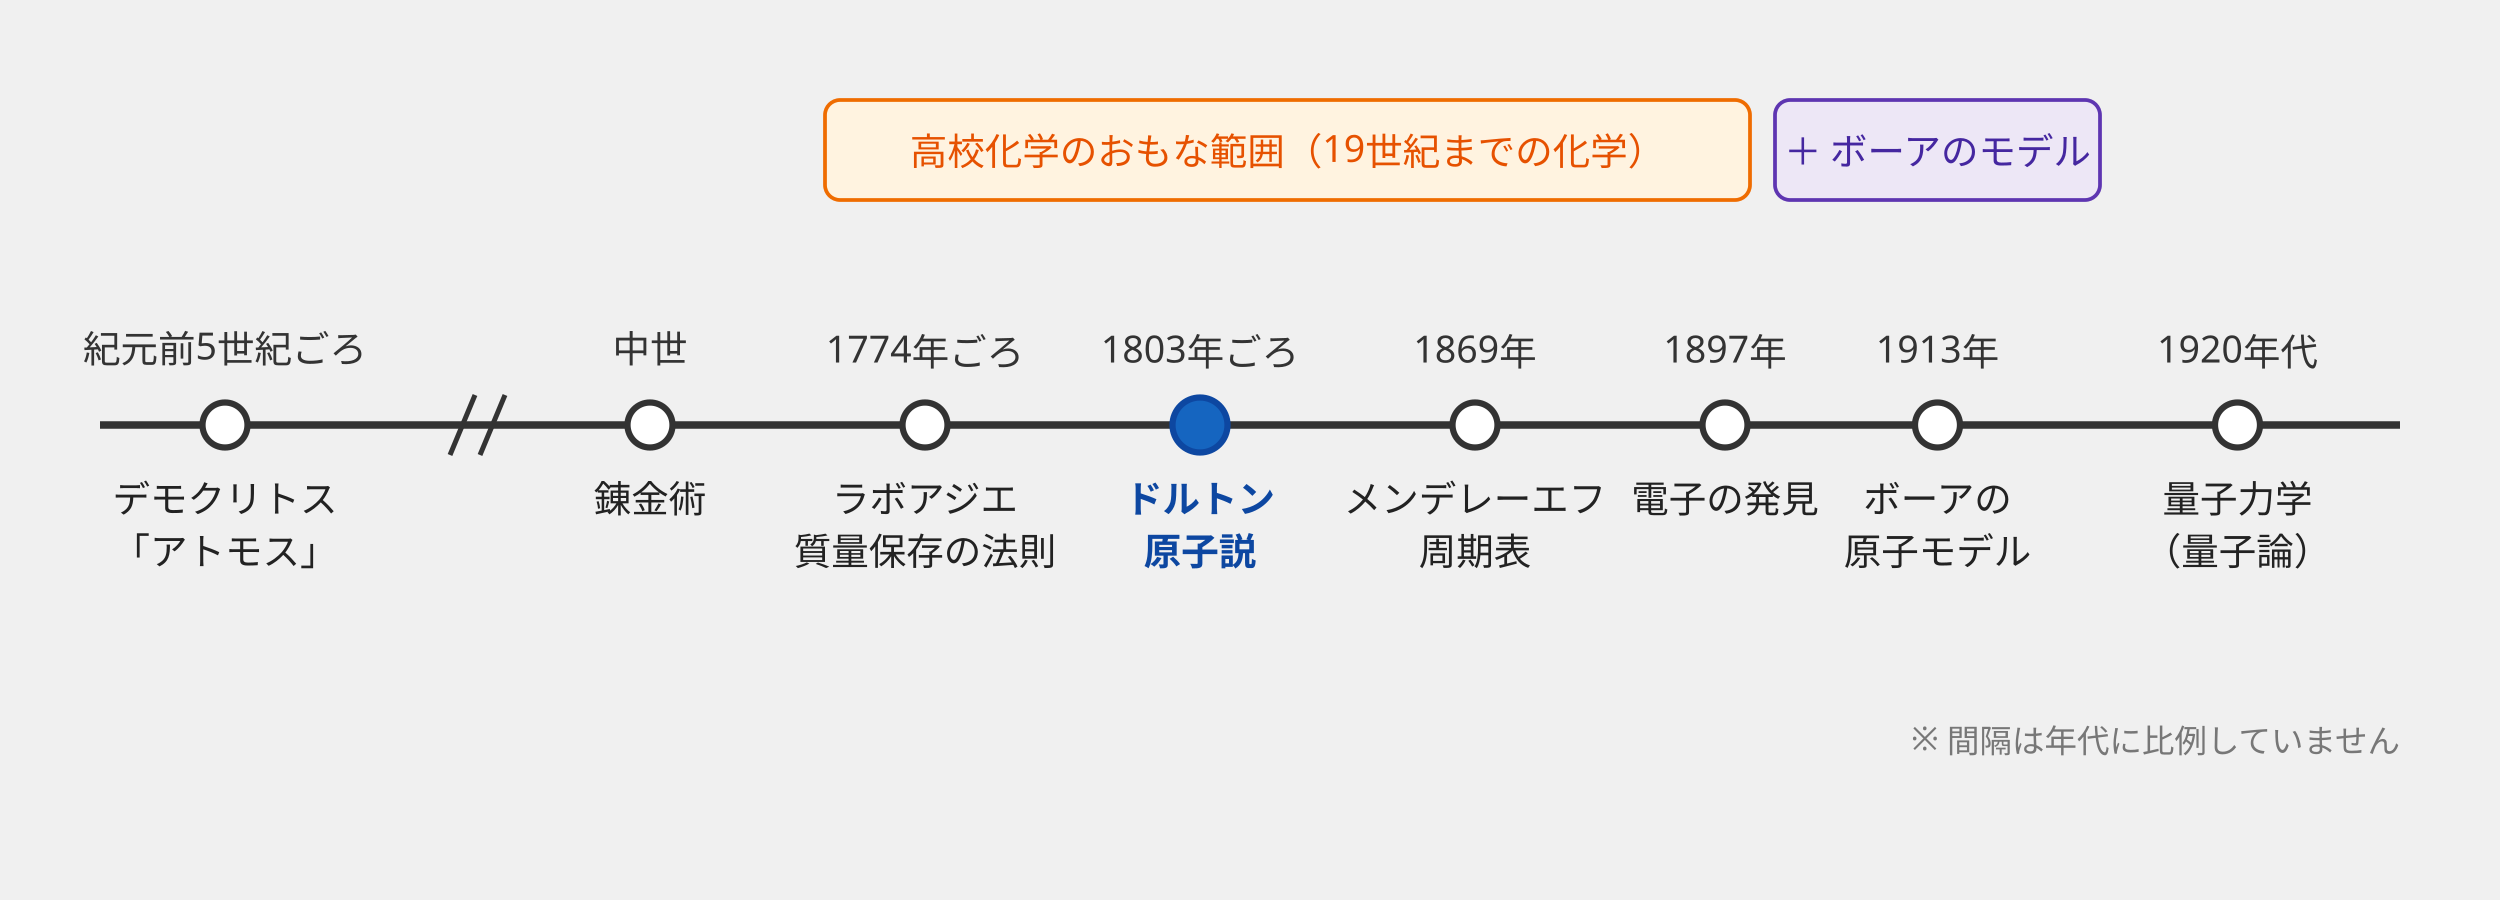
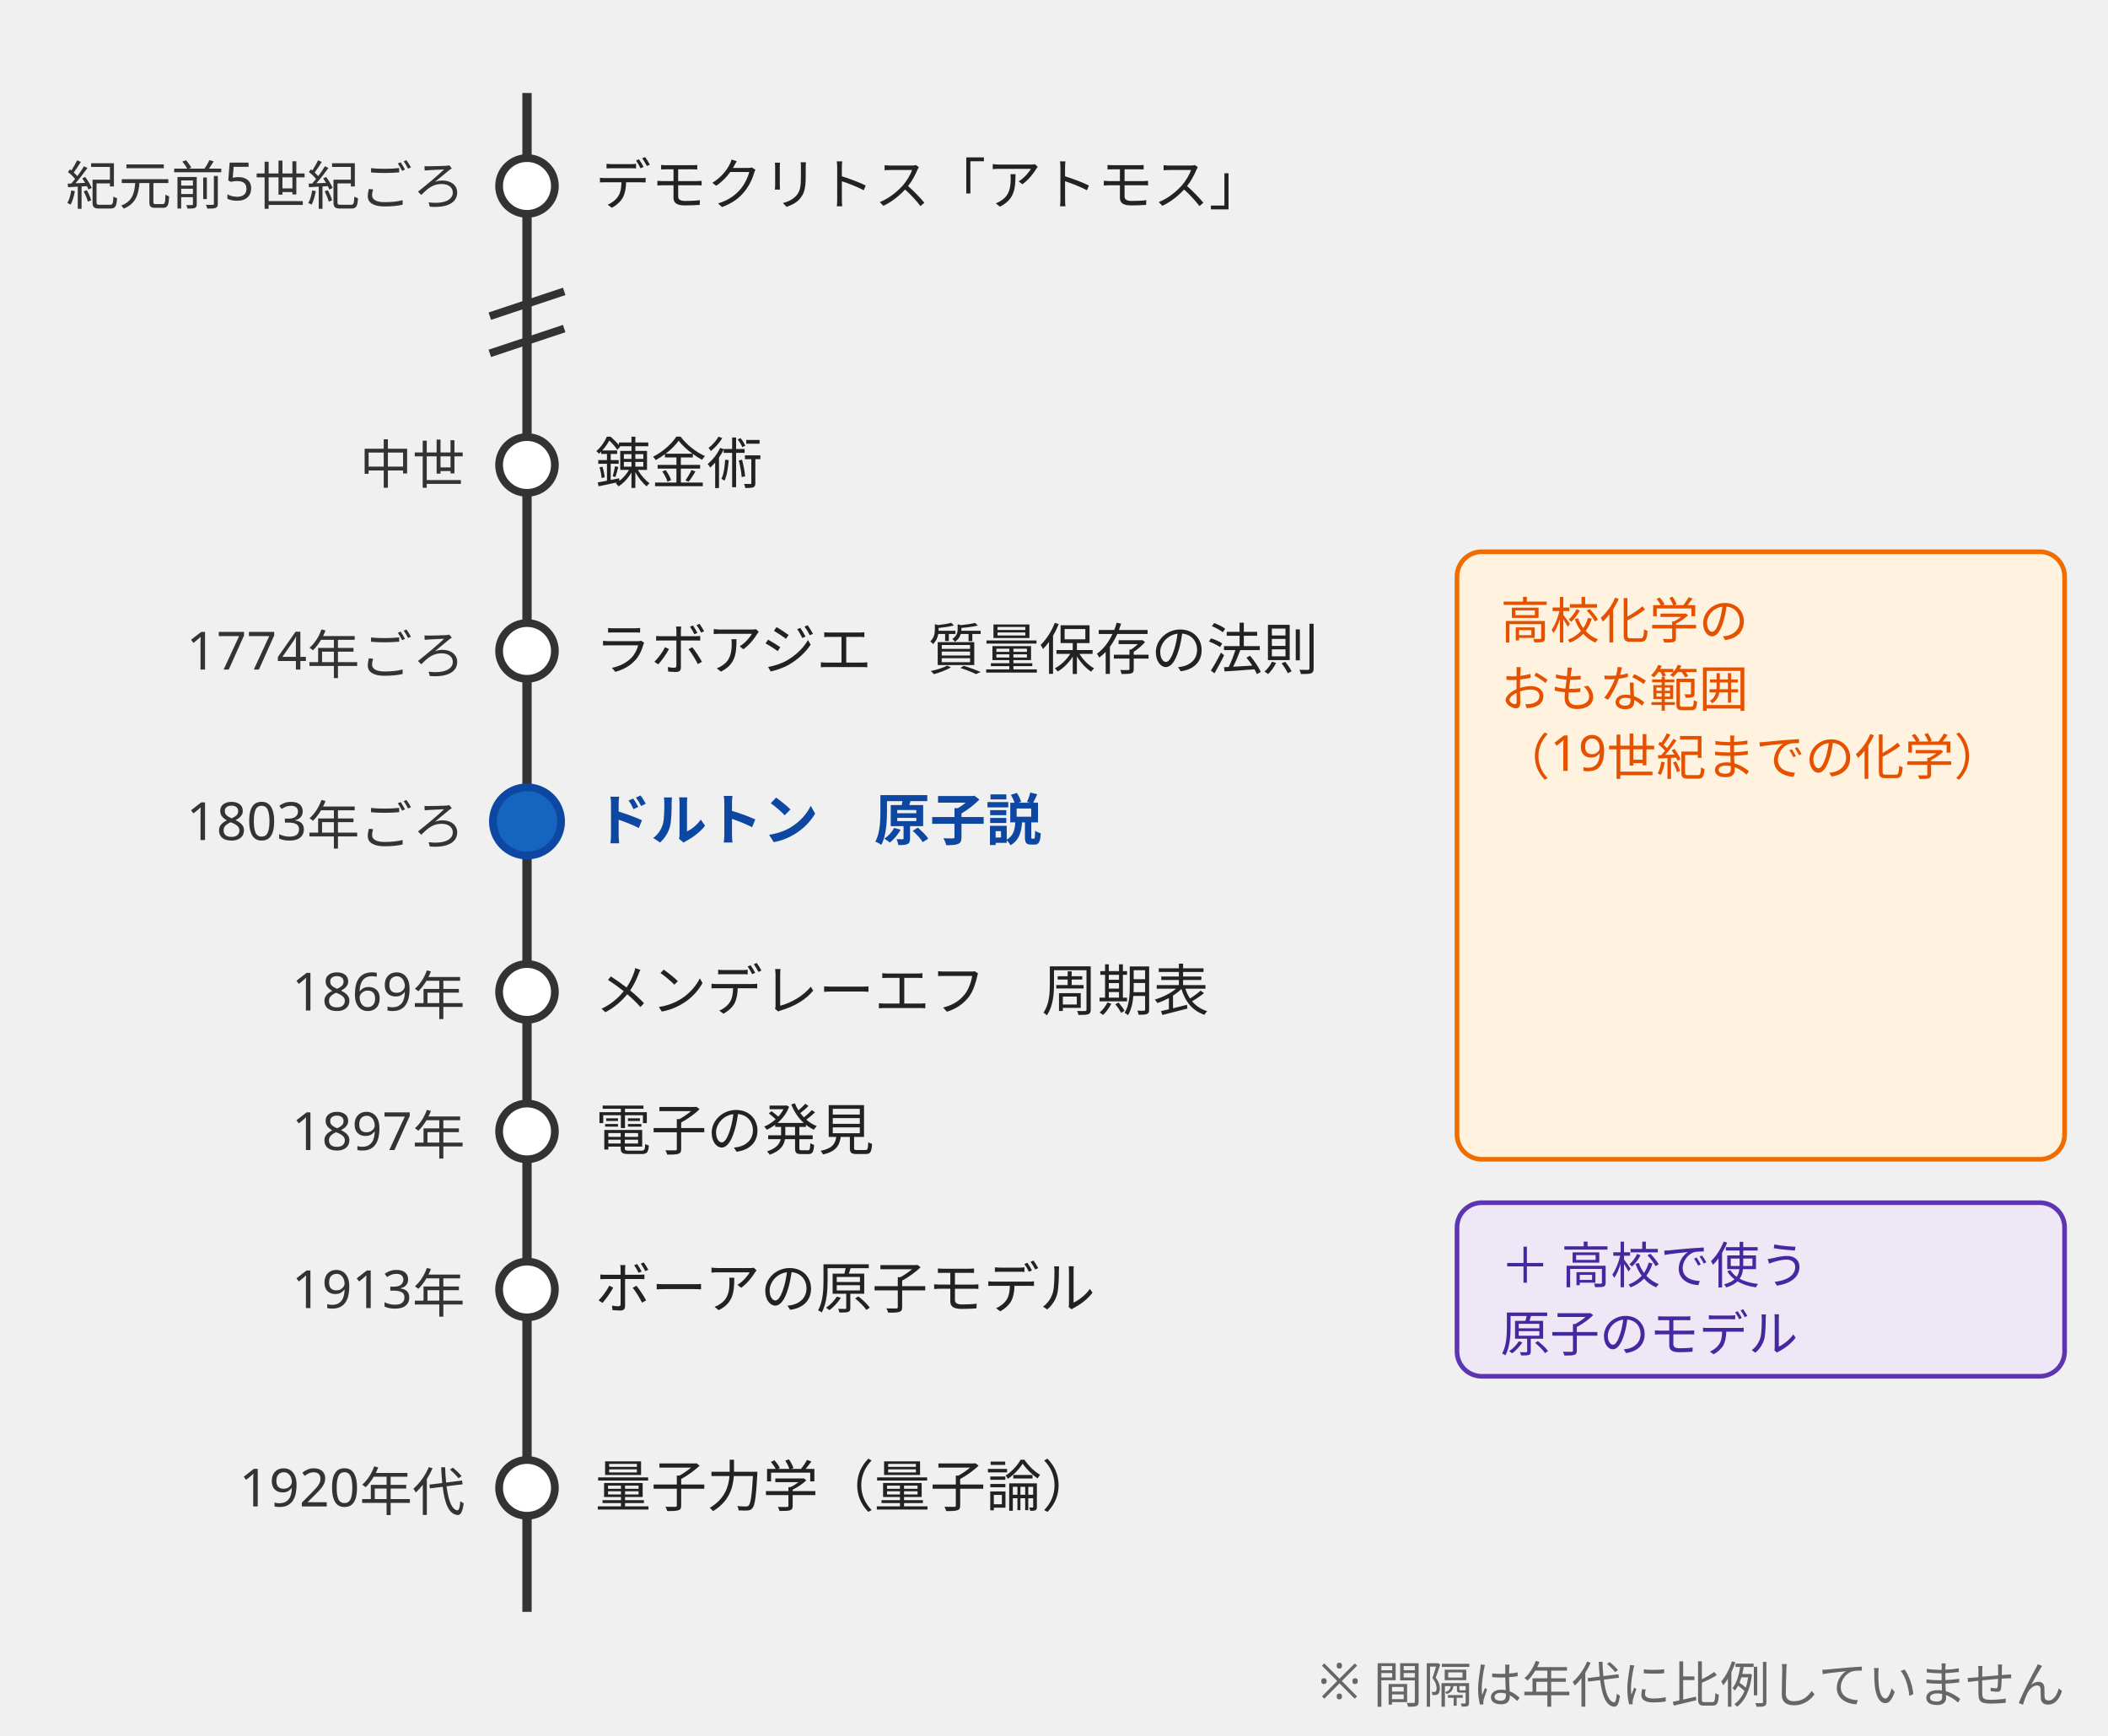
- <svg xmlns="http://www.w3.org/2000/svg" width="1000" height="360" viewBox="0 0 1000 360" role="img">
+ <svg xmlns="http://www.w3.org/2000/svg" width="680" height="560" viewBox="0 0 680 560" role="img">
  <style>
    text { font-family: system-ui, sans-serif; }
    .axis { stroke: #333; stroke-width: 3; }
-     .brk { stroke: #333; stroke-width: 2; }
+     .brk { stroke: #333; stroke-width: 2.5; }
    .dot { fill: #fff; stroke: #333; stroke-width: 2.5; }
    .key { fill: #1565c0; stroke: #0d47a1; stroke-width: 2.5; }
-     .yr { font-size: 15px; fill: #333; text-anchor: middle; }
-     .ev { font-size: 15px; fill: #222; text-anchor: middle; }
-     .evk { font-size: 15px; fill: #0d47a1; text-anchor: middle; font-weight: bold; }
+     .yr { font-size: 17px; fill: #333; text-anchor: end; }
+     .ev { font-size: 18px; fill: #222; }
+     .evk { font-size: 18px; fill: #0d47a1; font-weight: bold; }
    .band { fill: #fff3e0; stroke: #ef6c00; stroke-width: 1.5; }
-     .bt { font-size: 15px; fill: #e65100; text-anchor: middle; }
+     .bt { font-size: 16px; fill: #e65100; }
    .band2 { fill: #ede7f6; stroke: #5e35b1; stroke-width: 1.5; }
-     .bt2 { font-size: 15px; fill: #4527a0; text-anchor: middle; }
-     .note { font-size: 13px; fill: #777; text-anchor: end; }
+     .bt2 { font-size: 16px; fill: #4527a0; }
+     .note { font-size: 16px; fill: #666; text-anchor: end; }
  </style>
-   <rect class="band" x="330" y="40" width="370" height="40" rx="6" />
-   <text class="bt" x="515" y="66">高校化学のおもな範囲（19世紀までの化学）</text>
-   <rect class="band2" x="710" y="40" width="130" height="40" rx="6" />
-   <text class="bt2" x="775" y="66">＋ ボーアのモデル</text>
-   <line class="axis" x1="40" y1="170" x2="960" y2="170" />
-   <path class="brk" d="M 190 158 L 180 182 M 202 158 L 192 182" />
-   <circle class="dot" cx="90" cy="170" r="9" />
-   <text class="yr" x="90" y="145">紀元前5世紀ごろ</text>
-   <text class="ev" x="90" y="205">デモクリトス</text>
-   <text class="ev" x="90" y="226">「アトモス」</text>
-   <circle class="dot" cx="260" cy="170" r="9" />
-   <text class="yr" x="260" y="145">中世</text>
-   <text class="ev" x="260" y="205">錬金術</text>
-   <circle class="dot" cx="370" cy="170" r="9" />
-   <text class="yr" x="370" y="145">1774年ごろ</text>
-   <text class="ev" x="370" y="205">ラボアジエ</text>
-   <text class="ev" x="370" y="226">質量保存の法則</text>
-   <circle class="key" cx="480" cy="170" r="11" />
-   <text class="yr" x="480" y="145">1803年ごろ</text>
-   <text class="evk" x="480" y="205">ドルトン</text>
-   <text class="evk" x="480" y="226">原子説</text>
-   <circle class="dot" cx="590" cy="170" r="9" />
-   <text class="yr" x="590" y="145">1869年</text>
-   <text class="ev" x="590" y="205">メンデレーエフ</text>
-   <text class="ev" x="590" y="226">周期表</text>
-   <circle class="dot" cx="690" cy="170" r="9" />
-   <text class="yr" x="690" y="145">1897年</text>
-   <text class="ev" x="690" y="205">電子の発見</text>
-   <circle class="dot" cx="775" cy="170" r="9" />
-   <text class="yr" x="775" y="145">1913年</text>
-   <text class="ev" x="775" y="205">ボーアの</text>
-   <text class="ev" x="775" y="226">原子モデル</text>
-   <circle class="dot" cx="895" cy="170" r="9" />
-   <text class="yr" x="895" y="145">1920年代</text>
-   <text class="ev" x="895" y="205">量子力学</text>
-   <text class="ev" x="895" y="226">（量子論）</text>
-   <text class="note" x="960" y="300">※ 間隔は年代に比例していません</text>
+   <line class="axis" x1="170" y1="30" x2="170" y2="520" />
+   <path class="brk" d="M 158 102 L 182 94 M 158 114 L 182 106" />
+   <rect class="band" x="470" y="178" width="196" height="196" rx="8" />
+   <text class="bt" x="484" y="206">高校化学の</text>
+   <text class="bt" x="484" y="228">おもな範囲</text>
+   <text class="bt" x="484" y="250">（19世紀までの化学）</text>
+   <rect class="band2" x="470" y="388" width="196" height="56" rx="8" />
+   <text class="bt2" x="484" y="414">＋ 高校で使う</text>
+   <text class="bt2" x="484" y="436">原子のモデル</text>
+   <circle class="dot" cx="170" cy="60" r="9" />
+   <text class="yr" x="150" y="66">紀元前5世紀ごろ</text>
+   <text class="ev" x="192" y="66">デモクリトス「アトモス」</text>
+   <circle class="dot" cx="170" cy="150" r="9" />
+   <text class="yr" x="150" y="156">中世</text>
+   <text class="ev" x="192" y="156">錬金術</text>
+   <circle class="dot" cx="170" cy="210" r="9" />
+   <text class="yr" x="150" y="216">1774年ごろ</text>
+   <text class="ev" x="192" y="216">ラボアジエ　質量保存の法則</text>
+   <circle class="key" cx="170" cy="265" r="11" />
+   <text class="yr" x="150" y="271">1803年ごろ</text>
+   <text class="evk" x="192" y="271">ドルトン　原子説</text>
+   <circle class="dot" cx="170" cy="320" r="9" />
+   <text class="yr" x="150" y="326">1869年</text>
+   <text class="ev" x="192" y="326">メンデレーエフ　周期表</text>
+   <circle class="dot" cx="170" cy="365" r="9" />
+   <text class="yr" x="150" y="371">1897年</text>
+   <text class="ev" x="192" y="371">電子の発見</text>
+   <circle class="dot" cx="170" cy="416" r="9" />
+   <text class="yr" x="150" y="422">1913年</text>
+   <text class="ev" x="192" y="422">ボーアの原子モデル</text>
+   <circle class="dot" cx="170" cy="480" r="9" />
+   <text class="yr" x="150" y="486">1920年代</text>
+   <text class="ev" x="192" y="486">量子力学（量子論）</text>
+   <text class="note" x="666" y="548">※ 間隔は年代に比例していません</text>
</svg>
